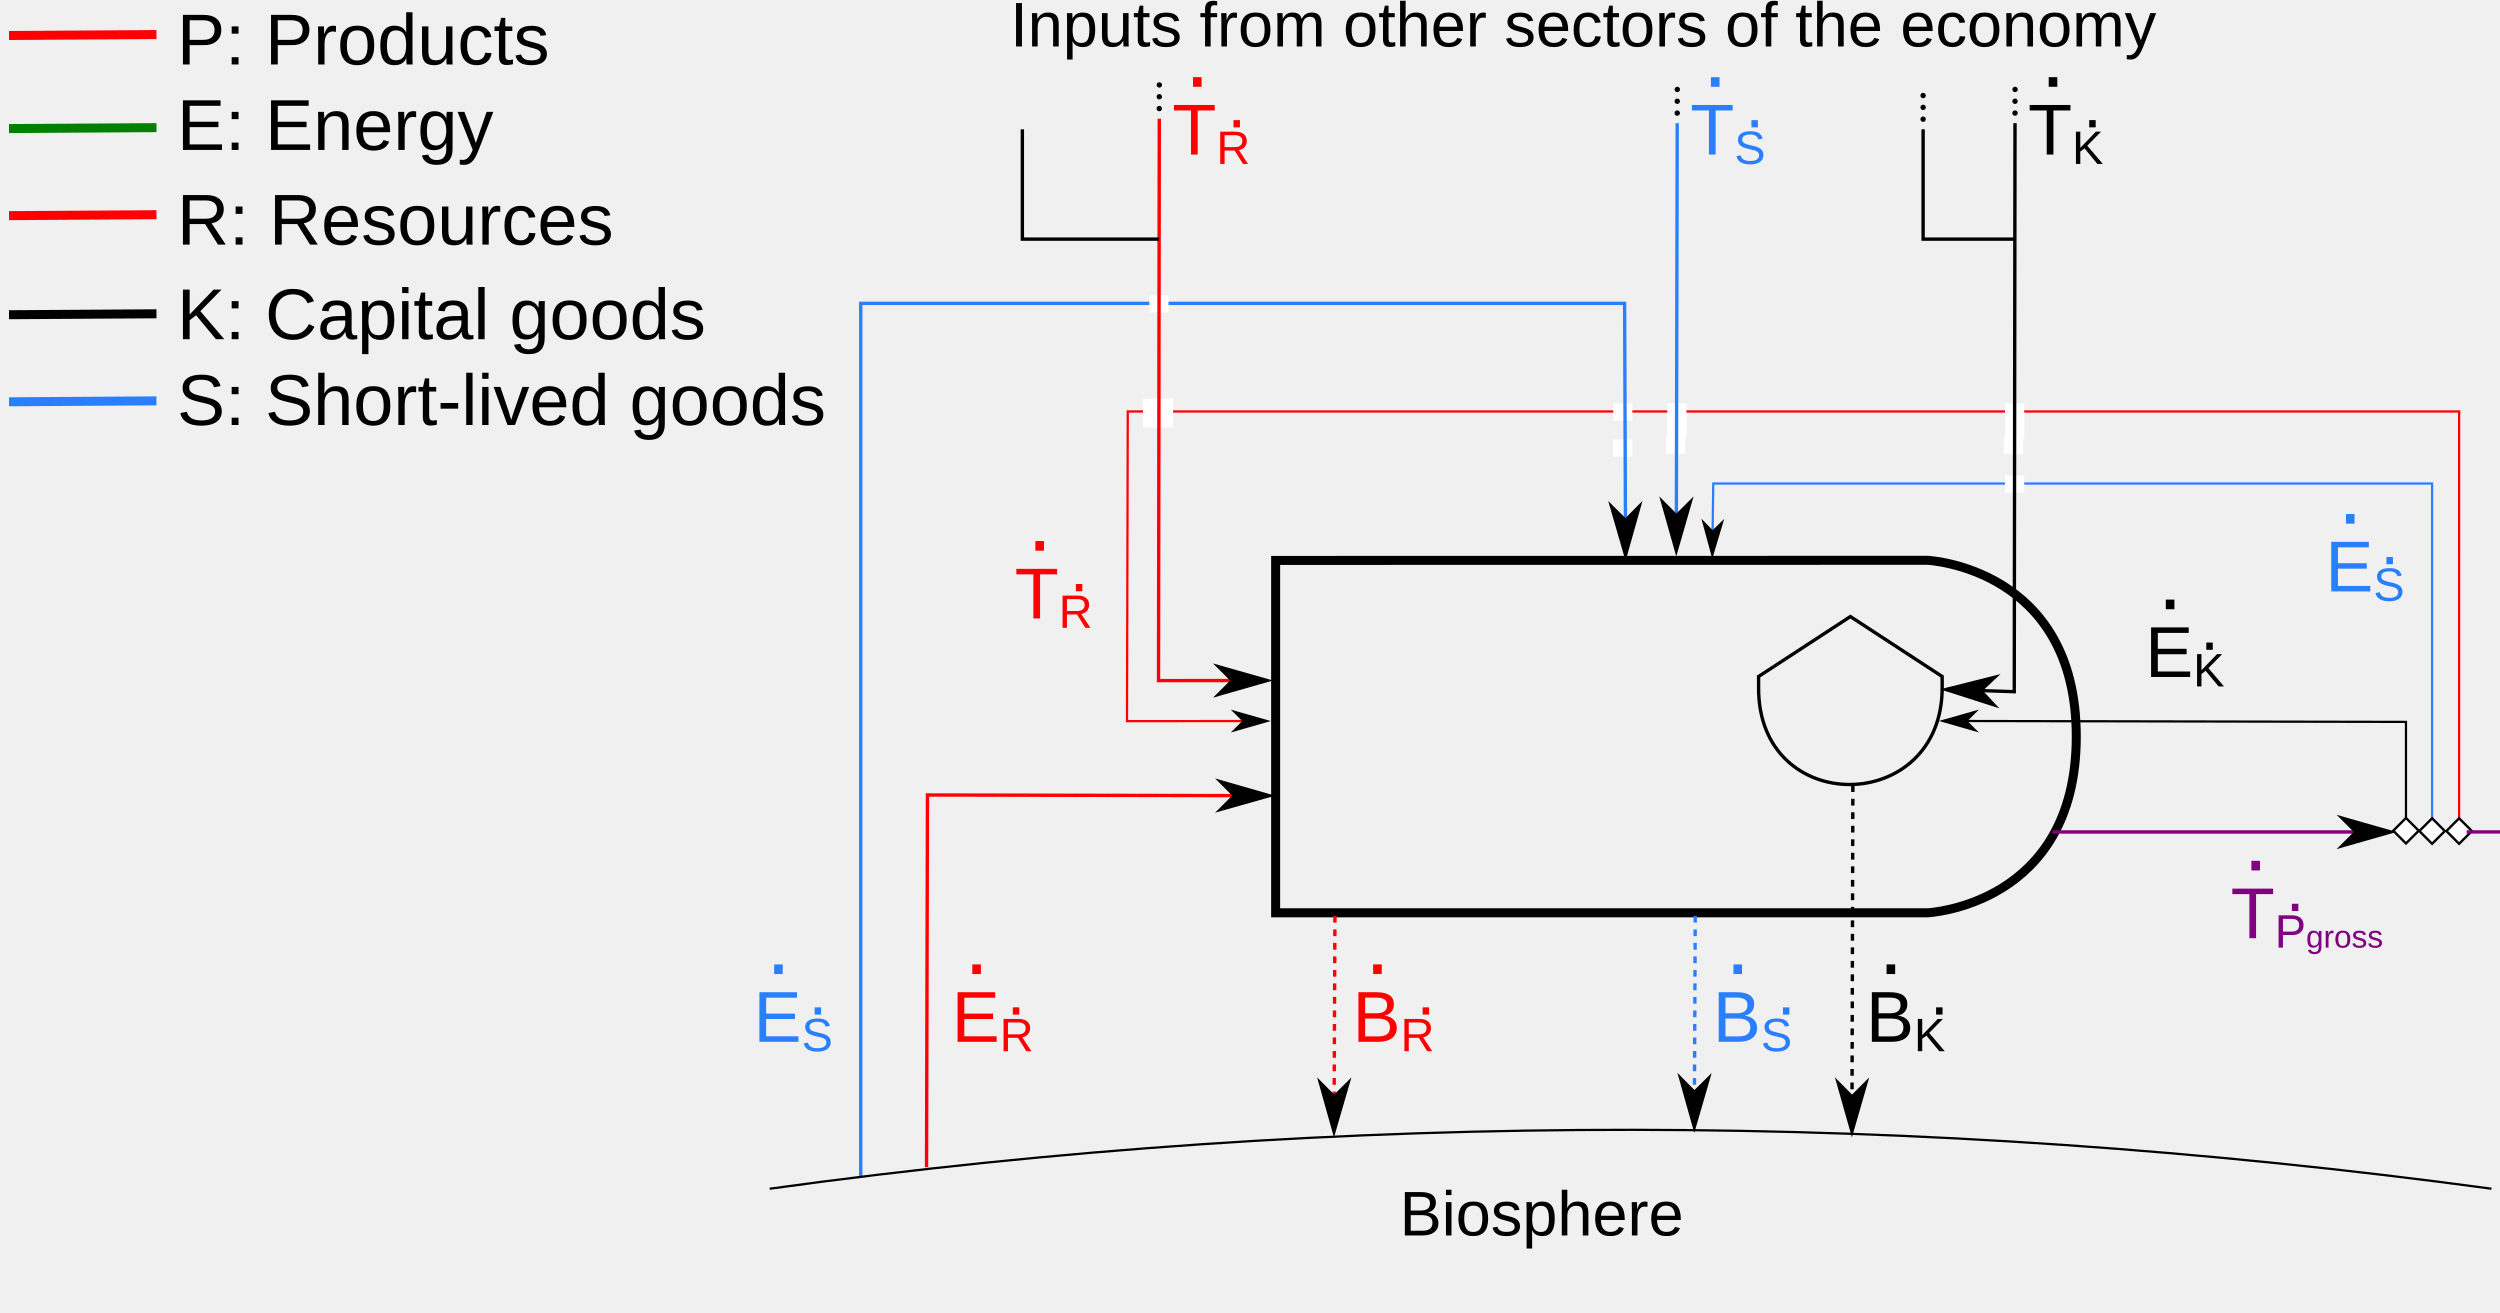
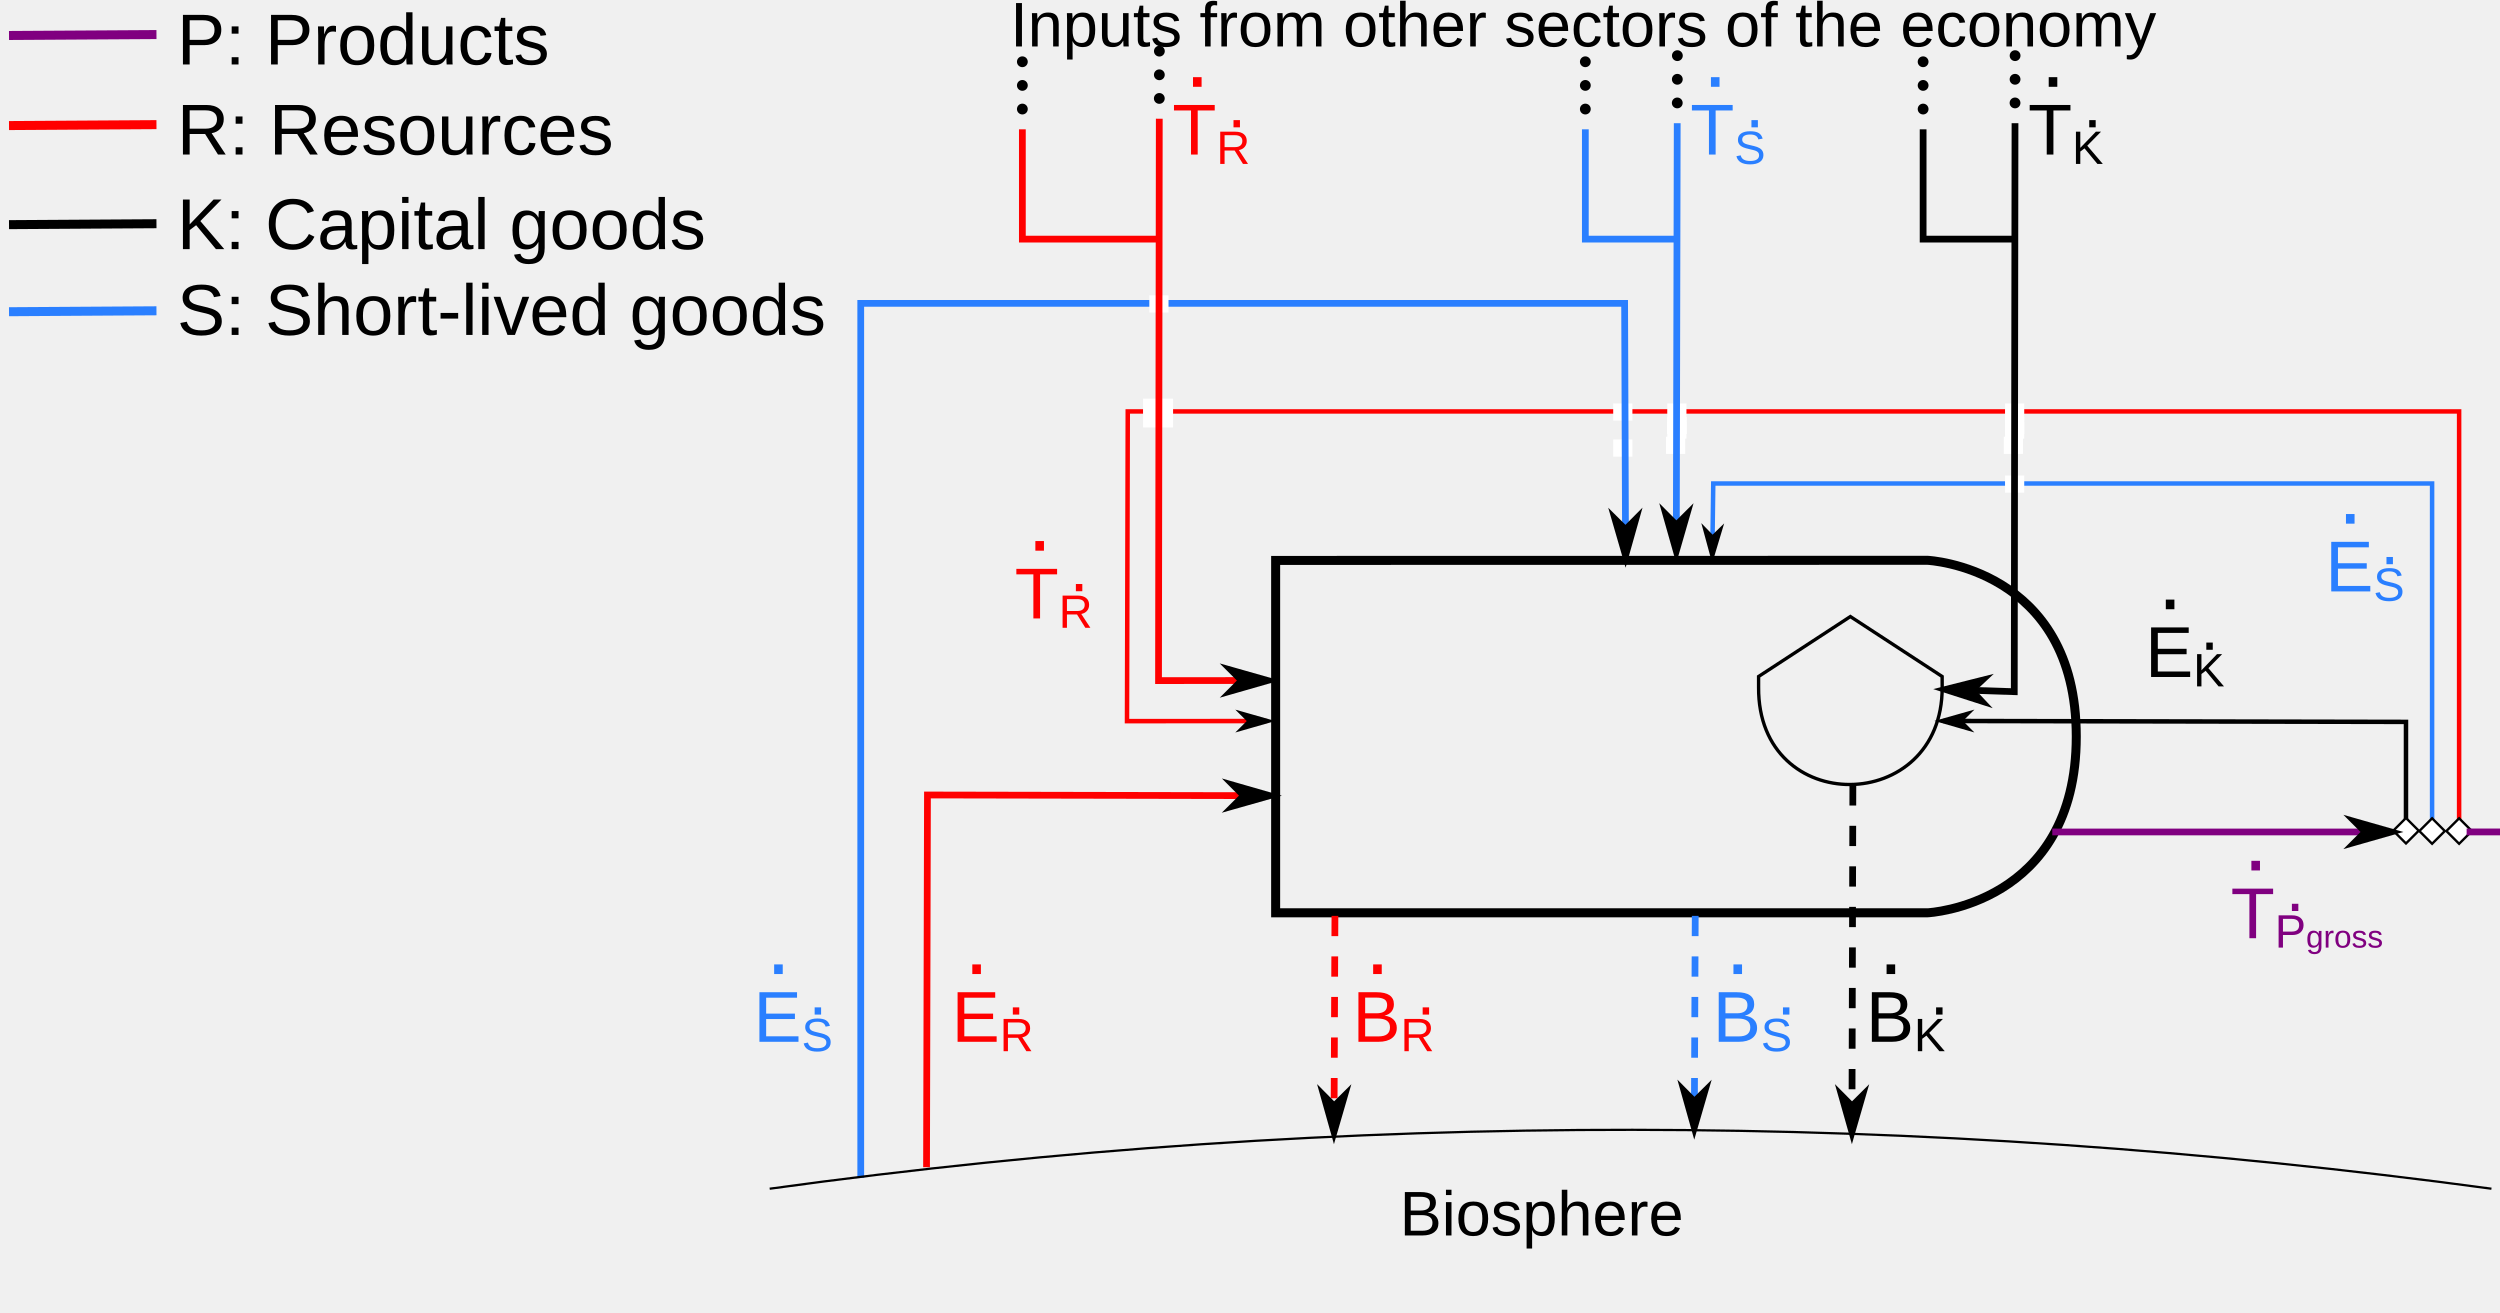
<svg xmlns="http://www.w3.org/2000/svg" width="1110.177" height="582.942" id="svg2" version="1.1">
  <defs id="defs4">
+     <marker orient="auto" refY="0.0" refX="0.0" id="EmptyDiamondM" style="overflow:visible">
+       <path id="path4191" d="M 0,-7.071 L -7.071,0 L 0,7.071 L 7.071,0 L 0,-7.071 z " style="fill-rule:evenodd;fill:#FFFFFF;stroke:#000000;stroke-width:1.0pt;marker-start:none" transform="scale(0.4)" />
+     </marker>
+     <marker orient="auto" refY="0.0" refX="0.0" id="Arrow1Mend" style="overflow:visible;">
+       <path id="path4090" d="M 0.0,0.0 L 5.0,-5.0 L -12.5,0.0 L 5.0,5.0 L 0.0,0.0 z " style="fill-rule:evenodd;stroke:#000000;stroke-width:1.0pt;marker-start:none;" transform="scale(0.4) rotate(180) translate(10,0)" />
+     </marker>
    <marker style="overflow:visible" id="InfiniteLineEnd" refX="0" refY="0" orient="auto">
      <g id="g4287">
        <circle id="circle4289" r="0.8" cy="0" cx="3" />
        <circle id="circle4291" r="0.8" cy="0" cx="6.5" />
        <circle id="circle4293" r="0.8" cy="0" cx="10" />
      </g>
    </marker>
    <marker orient="auto" refY="0" refX="0" id="Arrow2Mend" style="overflow:visible">
      <path id="path3888" style="font-size:12px;fill-rule:evenodd;stroke-width:0.625;stroke-linejoin:round" d="M 8.719,4.034 -2.207,0.016 8.719,-4.002 c -1.745,2.372 -1.735,5.617 -6e-7,8.035 z" transform="scale(-0.6,-0.6)" />
    </marker>
    <marker orient="auto" refY="0" refX="0" id="EmptyDiamondL" style="overflow:visible">
      <path id="path3968" d="M 0,-7.071 -7.071,0 0,7.071 7.071,0 0,-7.071 z" style="fill:#ffffff;fill-rule:evenodd;stroke:#000000;stroke-width:1pt;marker-start:none" transform="scale(0.8,0.8)" />
    </marker>
    <marker style="overflow:visible" id="InfiniteLineStart" refX="0" refY="0" orient="auto">
      <g id="g4034" transform="translate(-13,0)">
        <circle d="M 3.8,0 C 3.8,0.442 3.442,0.8 3,0.8 2.558,0.8 2.2,0.442 2.2,0 c 0,-0.442 0.358,-0.8 0.8,-0.8 0.442,0 0.8,0.358 0.8,0.8 z" id="circle4036" r="0.8" cy="0" cx="3" />
        <circle d="M 7.3,0 C 7.3,0.442 6.942,0.8 6.5,0.8 6.058,0.8 5.7,0.442 5.7,0 c 0,-0.442 0.358,-0.8 0.8,-0.8 0.442,0 0.8,0.358 0.8,0.8 z" id="circle4038" r="0.8" cy="0" cx="6.5" />
        <circle d="M 10.8,0 C 10.8,0.442 10.442,0.8 10,0.8 9.558,0.8 9.2,0.442 9.2,0 c 0,-0.442 0.358,-0.8 0.8,-0.8 0.442,0 0.8,0.358 0.8,0.8 z" id="circle4040" r="0.8" cy="0" cx="10" />
      </g>
    </marker>
    <marker orient="auto" refY="0" refX="0" id="Arrow1Lend" style="overflow:visible">
      <path id="path3792" d="M 0,0 5,-5 -12.5,0 5,5 0,0 z" style="fill-rule:evenodd;stroke:#000000;stroke-width:1pt;marker-start:none" transform="matrix(-0.8,0,0,-0.8,-10,0)" />
    </marker>
    <marker orient="auto" refY="0" refX="0" id="Arrow1Lstart-0" style="overflow:visible">
      <path id="path4143-5" d="M 0,0 5,-5 -12.5,0 5,5 0,0 z" style="fill-rule:evenodd;stroke:#000000;stroke-width:1pt;marker-start:none" transform="matrix(0.8,0,0,0.8,10,0)" />
    </marker>
    <marker orient="auto" refY="0" refX="0" id="Arrow1Lend-7" style="overflow:visible">
      <path id="path4132-0" d="M 0,0 5,-5 -12.5,0 5,5 0,0 z" style="fill-rule:evenodd;stroke:#000000;stroke-width:1pt;marker-start:none" transform="matrix(-0.8,0,0,-0.8,-10,0)" />
    </marker>
    <marker style="overflow:visible" id="InfiniteLineStart-0" refX="0" refY="0" orient="auto">
      <g id="g4065-5" transform="translate(-13,0)">
        <circle d="M 3.8,0 C 3.8,0.442 3.442,0.8 3,0.8 2.558,0.8 2.2,0.442 2.2,0 c 0,-0.442 0.358,-0.8 0.8,-0.8 0.442,0 0.8,0.358 0.8,0.8 z" id="circle4067-6" r="0.8" cy="0" cx="3" />
        <circle d="M 7.3,0 C 7.3,0.442 6.942,0.8 6.5,0.8 6.058,0.8 5.7,0.442 5.7,0 c 0,-0.442 0.358,-0.8 0.8,-0.8 0.442,0 0.8,0.358 0.8,0.8 z" id="circle4069-78" r="0.8" cy="0" cx="6.5" />
        <circle d="M 10.8,0 C 10.8,0.442 10.442,0.8 10,0.8 9.558,0.8 9.2,0.442 9.2,0 c 0,-0.442 0.358,-0.8 0.8,-0.8 0.442,0 0.8,0.358 0.8,0.8 z" id="circle4071-06" r="0.8" cy="0" cx="10" />
      </g>
    </marker>
    <marker orient="auto" refY="0" refX="0" id="EmptyDiamondL-1" style="overflow:visible">
      <path id="path4169" d="M 0,-7.071 -7.071,0 0,7.071 7.071,0 0,-7.071 z" style="fill:#ffffff;fill-rule:evenodd;stroke:#000000;stroke-width:1pt;marker-start:none" transform="scale(0.8,0.8)" />
    </marker>
    <marker orient="auto" refY="0" refX="0" id="Arrow1Lstart-7" style="overflow:visible">
      <path id="path4143-9" d="M 0,0 5,-5 -12.5,0 5,5 0,0 z" style="fill-rule:evenodd;stroke:#000000;stroke-width:1pt;marker-start:none" transform="matrix(0.8,0,0,0.8,10,0)" />
    </marker>
    <marker orient="auto" refY="0" refX="0" id="Arrow1Lend-0" style="overflow:visible">
      <path id="path4132-2" d="M 0,0 5,-5 -12.5,0 5,5 0,0 z" style="fill-rule:evenodd;stroke:#000000;stroke-width:1pt;marker-start:none" transform="matrix(-0.8,0,0,-0.8,-10,0)" />
    </marker>
    <marker style="overflow:visible" id="InfiniteLineStart-3" refX="0" refY="0" orient="auto">
      <g id="g4065-9" transform="translate(-13,0)">
        <circle d="M 3.8,0 C 3.8,0.442 3.442,0.8 3,0.8 2.558,0.8 2.2,0.442 2.2,0 c 0,-0.442 0.358,-0.8 0.8,-0.8 0.442,0 0.8,0.358 0.8,0.8 z" id="circle4067-9" r="0.8" cy="0" cx="3" />
        <circle d="M 7.3,0 C 7.3,0.442 6.942,0.8 6.5,0.8 6.058,0.8 5.7,0.442 5.7,0 c 0,-0.442 0.358,-0.8 0.8,-0.8 0.442,0 0.8,0.358 0.8,0.8 z" id="circle4069-7" r="0.8" cy="0" cx="6.5" />
        <circle d="M 10.8,0 C 10.8,0.442 10.442,0.8 10,0.8 9.558,0.8 9.2,0.442 9.2,0 c 0,-0.442 0.358,-0.8 0.8,-0.8 0.442,0 0.8,0.358 0.8,0.8 z" id="circle4071-0" r="0.8" cy="0" cx="10" />
      </g>
    </marker>
    <marker orient="auto" refY="0" refX="0" id="InfiniteLineStart-7" style="overflow:visible">
      <g transform="translate(-13,0)" id="g4065">
        <circle cx="3" cy="0" r="0.8" id="circle4067" d="M 3.8,0 C 3.8,0.442 3.442,0.8 3,0.8 2.558,0.8 2.2,0.442 2.2,0 c 0,-0.442 0.358,-0.8 0.8,-0.8 0.442,0 0.8,0.358 0.8,0.8 z" />
        <circle cx="6.5" cy="0" r="0.8" id="circle4069" d="M 7.3,0 C 7.3,0.442 6.942,0.8 6.5,0.8 6.058,0.8 5.7,0.442 5.7,0 c 0,-0.442 0.358,-0.8 0.8,-0.8 0.442,0 0.8,0.358 0.8,0.8 z" />
        <circle cx="10" cy="0" r="0.8" id="circle4071" d="M 10.8,0 C 10.8,0.442 10.442,0.8 10,0.8 9.558,0.8 9.2,0.442 9.2,0 c 0,-0.442 0.358,-0.8 0.8,-0.8 0.442,0 0.8,0.358 0.8,0.8 z" />
      </g>
    </marker>
    <marker style="overflow:visible" id="Arrow1Lend-2" refX="0" refY="0" orient="auto">
      <path transform="matrix(-0.8,0,0,-0.8,-10,0)" style="fill-rule:evenodd;stroke:#000000;stroke-width:1pt;marker-start:none" d="M 0,0 5,-5 -12.5,0 5,5 0,0 z" id="path4132" />
    </marker>
    <marker style="overflow:visible" id="Arrow1Lstart" refX="0" refY="0" orient="auto">
      <path transform="matrix(0.8,0,0,0.8,10,0)" style="fill-rule:evenodd;stroke:#000000;stroke-width:1pt;marker-start:none" d="M 0,0 5,-5 -12.5,0 5,5 0,0 z" id="path4143" />
    </marker>
  </defs>
  <g id="layer1" transform="translate(835.1399,-154.6341)">
    <text xml:space="preserve" style="font-size:32px;font-style:normal;font-variant:normal;font-weight:bold;font-stretch:expanded;text-align:start;line-height:125%;letter-spacing:0px;word-spacing:0px;text-anchor:start;fill:#000000;fill-opacity:1;stroke:none;font-family:Engravers MT;-inkscape-font-specification:Engravers MT Bold Expanded" x="292.258" y="107.663" id="text6668" transform="translate(-121.7803,643.7631)">
      <tspan id="tspan6670" x="292.258" y="107.663" />
    </text>
-     <path id="path4734" d="m -831.14,170.394 65.479,-0.414" style="fill:none;stroke:#ff0000;stroke-width:4;stroke-linecap:butt;stroke-linejoin:miter;stroke-opacity:1;marker-start:none;marker-end:none" />
-     <path style="fill:none;stroke:#000000;stroke-width:4;stroke-linecap:butt;stroke-linejoin:miter;stroke-opacity:1;marker-start:none;marker-end:none" d="m -831.14,294.394 65.479,-0.414" id="path4736" />
-     <path style="fill:none;stroke:#008000;stroke-width:4;stroke-linecap:butt;stroke-linejoin:miter;stroke-opacity:1;marker-start:none;marker-end:none" d="m -831.14,211.728 65.479,-0.414" id="path4738" />
-     <path id="path4740" d="m -831.14,333.061 65.479,-0.414" style="fill:none;stroke:#2a7fff;stroke-width:4;stroke-linecap:butt;stroke-linejoin:miter;stroke-opacity:1;marker-start:none;marker-end:none" />
+     <path id="path4734" d="m -831.14,170.394 65.479,-0.414" style="fill:none;stroke:#800080;stroke-width:4;stroke-linecap:butt;stroke-linejoin:miter;stroke-opacity:1;marker-start:none;marker-end:none" />
+     <path style="fill:none;stroke:#000000;stroke-width:4;stroke-linecap:butt;stroke-linejoin:miter;stroke-opacity:1;marker-start:none;marker-end:none" d="m -831.14,254.394 65.479,-0.414" id="path4736" />
+     <path id="path4740" d="m -831.14,293.061 65.479,-0.414" style="fill:none;stroke:#2a7fff;stroke-width:4;stroke-linecap:butt;stroke-linejoin:miter;stroke-opacity:1;marker-start:none;marker-end:none" />
    <text xml:space="preserve" style="font-size:32px;font-style:normal;font-variant:normal;font-weight:normal;font-stretch:normal;text-align:start;line-height:125%;letter-spacing:0px;word-spacing:0px;text-anchor:start;fill:#000000;fill-opacity:1;stroke:none;font-family:Arial;-inkscape-font-specification:Arial" x="-756.526" y="183.267" id="text5894">
      <tspan id="tspan5896" x="-756.526" y="183.267">P: Products</tspan>
    </text>
-     <text id="text5898" y="221.202" x="-756.526" style="font-size:32px;font-style:normal;font-variant:normal;font-weight:normal;font-stretch:normal;text-align:start;line-height:125%;letter-spacing:0px;word-spacing:0px;text-anchor:start;fill:#000000;fill-opacity:1;stroke:none;font-family:Arial;-inkscape-font-specification:Arial" xml:space="preserve">
-       <tspan y="221.202" x="-756.526" id="tspan5900">E: Energy</tspan>
-     </text>
-     <text xml:space="preserve" style="font-size:32px;font-style:normal;font-variant:normal;font-weight:normal;font-stretch:normal;text-align:start;line-height:125%;letter-spacing:0px;word-spacing:0px;text-anchor:start;fill:#000000;fill-opacity:1;stroke:none;font-family:Arial;-inkscape-font-specification:Arial" x="-756.526" y="343.357" id="text5902">
-       <tspan id="tspan5904" x="-756.526" y="343.357">S: Short-lived goods</tspan>
-     </text>
-     <text id="text5906" y="305.267" x="-756.526" style="font-size:32px;font-style:normal;font-variant:normal;font-weight:normal;font-stretch:normal;text-align:start;line-height:125%;letter-spacing:0px;word-spacing:0px;text-anchor:start;fill:#000000;fill-opacity:1;stroke:none;font-family:Arial;-inkscape-font-specification:Arial" xml:space="preserve">
-       <tspan y="305.267" x="-756.526" id="tspan5908">K: Capital goods</tspan>
+     <text xml:space="preserve" style="font-size:32px;font-style:normal;font-variant:normal;font-weight:normal;font-stretch:normal;text-align:start;line-height:125%;letter-spacing:0px;word-spacing:0px;text-anchor:start;fill:#000000;fill-opacity:1;stroke:none;font-family:Arial;-inkscape-font-specification:Arial" x="-756.526" y="303.357" id="text5902">
+       <tspan id="tspan5904" x="-756.526" y="303.357">S: Short-lived goods</tspan>
+     </text>
+     <text id="text5906" y="265.267" x="-756.526" style="font-size:32px;font-style:normal;font-variant:normal;font-weight:normal;font-stretch:normal;text-align:start;line-height:125%;letter-spacing:0px;word-spacing:0px;text-anchor:start;fill:#000000;fill-opacity:1;stroke:none;font-family:Arial;-inkscape-font-specification:Arial" xml:space="preserve">
+       <tspan y="265.267" x="-756.526" id="tspan5908">K: Capital goods</tspan>
    </text>
    <path id="path6782" d="m -268.666,403.498 0,156.485 289.541,0 c 0,0 66,-3.206 66,-78.265 0,-75.059 -66,-78.265 -66,-78.265 z" style="fill:none;stroke:#000000;stroke-width:4;stroke-linecap:butt;stroke-linejoin:miter;stroke-opacity:1" />
    <path style="fill:none;stroke:#000000;stroke-width:1.5;stroke-linecap:butt;stroke-linejoin:miter;stroke-opacity:1" d="m 27.306,455.046 -40.754,-26.62 -40.754,26.62 0,4.778 c -0.431,58.107 81.709,57.06 81.531,0 z" id="path6784" />
-     <path id="path6786" d="m -423.691,672.966 0.409,-165.304 151.459,0.31" style="fill:none;stroke:#ff0000;stroke-width:1.5;stroke-linecap:butt;stroke-linejoin:miter;stroke-opacity:1;marker-start:none;marker-end:url(#Arrow1Lend)" />
-     <path id="path6796" d="m -242.335,561.347 -0.414,95.479" style="fill:none;stroke:#ff0000;stroke-width:1.5;stroke-linecap:butt;stroke-linejoin:miter;stroke-opacity:1;marker-start:none;marker-end:url(#Arrow1Lend);stroke-miterlimit:4;stroke-dasharray:3,3;stroke-dashoffset:0" />
-     <path style="fill:none;stroke:#000000;stroke-width:1.5;stroke-linecap:butt;stroke-linejoin:miter;stroke-opacity:1;marker-start:none;marker-end:url(#Arrow1Lend);stroke-miterlimit:4;stroke-dasharray:3,3;stroke-dashoffset:0" d="m -12.335,503.347 -0.414,153.479" id="path6806" />
-     <path style="fill:none;stroke:#2a7fff;stroke-width:1px;stroke-linecap:butt;stroke-linejoin:miter;stroke-opacity:1;marker-start:url(#EmptyDiamondL);marker-end:url(#Arrow1Lend)" d="m 244.88,523.677 0.005,-154.33 -319.219,0 -0.414,31.479" id="path6820" />
-     <path style="fill:none;stroke:#000000;stroke-width:1px;stroke-linecap:butt;stroke-linejoin:miter;stroke-opacity:1;marker-start:url(#EmptyDiamondL);marker-end:url(#Arrow1Lend)" d="m 233.286,523.531 0,-48.325 -205.479,-0.414" id="path6822" />
-     <path id="path6824" d="m 76.221,524.076 150,0.009" style="fill:none;stroke:#800080;stroke-width:1.5;stroke-linecap:butt;stroke-linejoin:miter;stroke-opacity:1;marker-end:url(#Arrow1Lend)" />
+     <path id="path6786" d="m -423.691,672.966 0.409,-165.304 151.459,0.31" style="fill:none;stroke:#ff0000;stroke-width:3;stroke-linecap:butt;stroke-linejoin:miter;stroke-opacity:1;marker-start:none;marker-end:url(#Arrow1Mend)" />
+     <path id="path6796" d="m -242.335,561.347 -0.414,95.479" style="fill:none;stroke:#ff0000;stroke-width:3;stroke-linecap:butt;stroke-linejoin:miter;stroke-opacity:1;marker-start:none;marker-end:url(#Arrow1Mend);stroke-miterlimit:4;stroke-dasharray:9,9;stroke-dashoffset:0" />
+     <path style="fill:none;stroke:#000000;stroke-width:3;stroke-linecap:butt;stroke-linejoin:miter;stroke-opacity:1;marker-start:none;marker-end:url(#Arrow1Mend);stroke-miterlimit:4;stroke-dasharray:9,9;stroke-dashoffset:0" d="m -12.335,503.347 -0.414,153.479" id="path6806" />
+     <path style="fill:none;stroke:#2a7fff;stroke-width:2;stroke-linecap:butt;stroke-linejoin:miter;stroke-opacity:1;marker-start:url(#EmptyDiamondM);marker-end:url(#Arrow1Mend)" d="m 244.88,523.677 0.005,-154.33 -319.219,0 -0.414,31.479" id="path6820" />
+     <path style="fill:none;stroke:#000000;stroke-width:2;stroke-linecap:butt;stroke-linejoin:miter;stroke-opacity:1;marker-start:url(#EmptyDiamondM);marker-end:url(#Arrow1Mend)" d="m 233.286,523.531 0,-48.325 -205.479,-0.414" id="path6822" />
+     <path id="path6824" d="m 76.221,524.076 150,0.009" style="fill:none;stroke:#800080;stroke-width:3;stroke-linecap:butt;stroke-linejoin:miter;stroke-opacity:1;marker-end:url(#Arrow1Mend)" />
    <rect y="365.793" x="55.239" height="7.626" width="8.523" id="rect6828" style="fill:#ffffff;fill-opacity:1;stroke:none" />
    <rect style="fill:#ffffff;fill-opacity:1;stroke:none" id="rect6830" width="8.523" height="7.626" x="54.683" y="348.572" />
    <rect style="fill:#ffffff;fill-opacity:1;stroke:none" id="rect6832" width="8.523" height="7.626" x="55.239" y="339.793" />
    <rect y="341.793" x="55.239" height="7.626" width="8.523" id="rect6834" style="fill:#ffffff;fill-opacity:1;stroke:none" />
    <rect y="339.793" x="-94.761" height="7.626" width="8.523" id="rect6836" style="fill:#ffffff;fill-opacity:1;stroke:none" />
    <rect style="fill:#ffffff;fill-opacity:1;stroke:none" id="rect6838" width="8.523" height="7.626" x="-94.761" y="341.793" />
-     <path id="path6848" d="m -82.335,561.347 -0.414,93.479" style="fill:none;stroke:#2a7fff;stroke-width:1.5;stroke-linecap:butt;stroke-linejoin:miter;stroke-opacity:1;marker-start:none;marker-end:url(#Arrow1Lend);stroke-miterlimit:4;stroke-dasharray:3,3;stroke-dashoffset:0" />
-     <path style="fill:none;stroke:#ff0000;stroke-width:1px;stroke-linecap:butt;stroke-linejoin:miter;stroke-opacity:1;marker-start:url(#EmptyDiamondL);marker-end:url(#Arrow1Lend)" d="m 256.88,523.677 0.005,-186.33 -591.219,0 -0.338,137.528 61.924,-0.049" id="path6850" />
+     <path id="path6848" d="m -82.335,561.347 -0.414,93.479" style="fill:none;stroke:#2a7fff;stroke-width:3;stroke-linecap:butt;stroke-linejoin:miter;stroke-opacity:1;marker-start:none;marker-end:url(#Arrow1Mend);stroke-miterlimit:4;stroke-dasharray:9,9;stroke-dashoffset:0" />
+     <path style="fill:none;stroke:#ff0000;stroke-width:2;stroke-linecap:butt;stroke-linejoin:miter;stroke-opacity:1;marker-start:url(#EmptyDiamondM);marker-end:url(#Arrow1Mend)" d="m 256.88,523.677 0.005,-186.33 -591.219,0 -0.338,137.528 61.924,-0.049" id="path6850" />
    <rect style="fill:#ffffff;fill-opacity:1;stroke:none" id="rect6852" width="13.338" height="12.782" x="-327.548" y="331.666" />
    <rect y="333.793" x="55.239" height="7.626" width="8.523" id="rect6854" style="fill:#ffffff;fill-opacity:1;stroke:none" />
    <rect y="348.572" x="-95.317" height="7.626" width="8.523" id="rect6860" style="fill:#ffffff;fill-opacity:1;stroke:none" />
    <rect y="339.793" x="-94.761" height="7.626" width="8.523" id="rect6862" style="fill:#ffffff;fill-opacity:1;stroke:none" />
    <rect style="fill:#ffffff;fill-opacity:1;stroke:none" id="rect6866" width="8.523" height="7.626" x="-94.761" y="333.793" />
-     <path style="fill:none;stroke:#2a7fff;stroke-width:1.5;stroke-linecap:butt;stroke-linejoin:miter;stroke-opacity:1;marker-start:url(#InfiniteLineStart-7);marker-end:url(#Arrow1Lend)" d="m -90.334,209.347 -0.414,189.479" id="path9595" />
-     <path id="path9819" d="M 59.666,209.347 59.333,461.79 29.252,460.826" style="fill:none;stroke:#000000;stroke-width:1.5;stroke-linecap:butt;stroke-linejoin:miter;stroke-opacity:1;marker-start:url(#InfiniteLineStart-7);marker-end:url(#Arrow1Lend)" />
+     <path style="fill:none;stroke:#2a7fff;stroke-width:3;stroke-linecap:butt;stroke-linejoin:miter;stroke-opacity:1;marker-start:url(#InfiniteLineStart-7);marker-end:url(#Arrow1Mend)" d="m -90.334,209.347 -0.414,189.479" id="path9595" />
+     <path id="path9819" d="M 59.666,209.347 59.333,461.79 29.252,460.826" style="fill:none;stroke:#000000;stroke-width:3;stroke-linecap:butt;stroke-linejoin:miter;stroke-opacity:1;marker-start:url(#InfiniteLineStart-7);marker-end:url(#Arrow1Mend)" />
    <rect y="333.793" x="-118.761" height="7.626" width="8.523" id="rect4711" style="fill:#ffffff;fill-opacity:1;stroke:none" />
    <rect style="fill:#ffffff;fill-opacity:1;stroke:none" id="rect4713" width="8.523" height="7.626" x="-118.761" y="349.793" />
-     <path id="path4703" d="m -452.907,677.677 -0.005,-388.33 339.219,0 0.414,111.479" style="fill:none;stroke:#2a7fff;stroke-width:1.5;stroke-linecap:butt;stroke-linejoin:miter;stroke-opacity:1;marker-start:none;marker-end:url(#Arrow1Lend)" />
+     <path id="path4703" d="m -452.907,677.677 -0.005,-388.33 339.219,0 0.414,111.479" style="fill:none;stroke:#2a7fff;stroke-width:3;stroke-linecap:butt;stroke-linejoin:miter;stroke-opacity:1;marker-start:none;marker-end:url(#Arrow1Mend)" />
    <rect y="285.793" x="-324.761" height="7.626" width="8.523" id="rect4717" style="fill:#ffffff;fill-opacity:1;stroke:none" />
-     <path style="fill:none;stroke:#ff0000;stroke-width:1.5;stroke-linecap:butt;stroke-linejoin:miter;stroke-opacity:1;marker-start:url(#InfiniteLineStart-7);marker-end:url(#Arrow1Lend)" d="m -320.334,207.347 -0.338,249.528 47.924,-0.049" id="path9583" />
+     <path style="fill:none;stroke:#ff0000;stroke-width:3;stroke-linecap:butt;stroke-linejoin:miter;stroke-opacity:1;marker-start:url(#InfiniteLineStart-7);marker-end:url(#Arrow1Mend)" d="m -320.334,207.347 -0.338,249.528 47.924,-0.049" id="path9583" />
    <text id="text4961" y="703.267" x="-131.094" style="font-size:28px;font-style:normal;font-variant:normal;font-weight:normal;font-stretch:normal;text-align:start;line-height:125%;letter-spacing:0px;word-spacing:0px;text-anchor:start;fill:#000000;fill-opacity:1;stroke:none;font-family:Arial;-inkscape-font-specification:Arial" xml:space="preserve">
      <tspan y="703.267" x="-131.094" id="tspan4963" style="text-align:center;text-anchor:middle">Biosphere</tspan>
    </text>
    <text id="text4965" y="175.267" x="-386.526" style="font-size:28px;font-style:normal;font-variant:normal;font-weight:normal;font-stretch:normal;text-align:start;line-height:125%;letter-spacing:0px;word-spacing:0px;text-anchor:start;fill:#000000;fill-opacity:1;stroke:none;font-family:Arial;-inkscape-font-specification:Arial" xml:space="preserve">
      <tspan y="175.267" x="-386.526" id="tspan4967">Inputs from other sectors of the economy</tspan>
    </text>
    <path style="fill:none;stroke:#000000;stroke-width:1px;stroke-linecap:butt;stroke-linejoin:miter;stroke-opacity:1" d="m 341.788,527.876 c 256.212,-35.344 510.705,-34.403 764.592,0" id="path3079" transform="translate(-835.1399,154.6341)" />
    <text id="text3075" y="223.267" x="-314.526" style="font-size:32px;font-style:normal;font-variant:normal;font-weight:normal;font-stretch:normal;text-align:start;line-height:125%;letter-spacing:0px;word-spacing:0px;text-anchor:start;fill:#ff0000;fill-opacity:1;stroke:none;font-family:Arial;-inkscape-font-specification:Arial" xml:space="preserve">
      <tspan y="223.267" x="-314.526" id="tspan3077">T<tspan style="font-size:65.001%;baseline-shift:sub;fill:#ff0000" id="tspan3079">R</tspan>
      </tspan>
    </text>
    <text id="text3087" y="223.267" x="-84.526" style="font-size:32px;font-style:normal;font-variant:normal;font-weight:normal;font-stretch:normal;text-align:start;line-height:125%;letter-spacing:0px;word-spacing:0px;text-anchor:start;fill:#2a7fff;fill-opacity:1;stroke:none;font-family:Arial;-inkscape-font-specification:Arial" xml:space="preserve">
      <tspan y="223.267" x="-84.526" id="tspan3089">T<tspan style="font-size:65.001%;baseline-shift:sub;fill:#2a7fff" id="tspan3091">S</tspan>
      </tspan>
    </text>
    <text xml:space="preserve" style="font-size:32px;font-style:normal;font-variant:normal;font-weight:normal;font-stretch:normal;text-align:start;line-height:125%;letter-spacing:0px;word-spacing:0px;text-anchor:start;fill:#000000;fill-opacity:1;stroke:none;font-family:Arial;-inkscape-font-specification:Arial" x="65.474" y="223.267" id="text3093">
      <tspan id="tspan3095" x="65.474" y="223.267">T<tspan id="tspan3097" style="font-size:65.001%;baseline-shift:sub">K</tspan>
      </tspan>
    </text>
    <text xml:space="preserve" style="font-size:40px;font-style:normal;font-variant:normal;font-weight:normal;font-stretch:normal;text-align:start;line-height:125%;letter-spacing:0px;word-spacing:0px;text-anchor:start;fill:#ff0000;fill-opacity:1;stroke:none;font-family:Arial;-inkscape-font-specification:Arial" x="-309.02" y="193.179" id="text3088">
      <tspan id="tspan3090" x="-309.02" y="193.179">.</tspan>
    </text>
    <text xml:space="preserve" style="font-size:40px;font-style:normal;font-variant:normal;font-weight:normal;font-stretch:normal;text-align:start;line-height:125%;letter-spacing:0px;word-spacing:0px;text-anchor:start;fill:#2a7fff;fill-opacity:1;stroke:none;font-family:Arial;-inkscape-font-specification:Arial" x="-79.02" y="193.179" id="text3096">
      <tspan id="tspan3098" x="-79.02" y="193.179">.</tspan>
    </text>
    <text id="text3100" y="193.179" x="70.98" style="font-size:40px;font-style:normal;font-variant:normal;font-weight:normal;font-stretch:normal;text-align:start;line-height:125%;letter-spacing:0px;word-spacing:0px;text-anchor:start;fill:#000000;fill-opacity:1;stroke:none;font-family:Arial;-inkscape-font-specification:Arial" xml:space="preserve">
      <tspan y="193.179" x="70.98" id="tspan3102">.</tspan>
    </text>
    <text id="text3095" y="571.267" x="155.474" style="font-size:32px;font-style:normal;font-variant:normal;font-weight:normal;font-stretch:normal;text-align:start;line-height:125%;letter-spacing:0px;word-spacing:0px;text-anchor:start;fill:#800080;fill-opacity:1;stroke:none;font-family:Arial;-inkscape-font-specification:Arial" xml:space="preserve">
      <tspan y="571.267" x="155.474" id="tspan3099">T<tspan style="font-size:65.001%;baseline-shift:sub;fill:#800080" id="tspan3101">P<tspan style="font-size:14px" id="tspan3183">gross</tspan>
        </tspan>
      </tspan>
    </text>
    <text xml:space="preserve" style="font-size:40px;font-style:normal;font-variant:normal;font-weight:normal;font-stretch:normal;text-align:start;line-height:125%;letter-spacing:0px;word-spacing:0px;text-anchor:start;fill:#800080;fill-opacity:1;stroke:none;font-family:Arial;-inkscape-font-specification:Arial" x="160.98" y="541.179" id="text3103">
      <tspan id="tspan3105" x="160.98" y="541.179">.</tspan>
    </text>
    <text xml:space="preserve" style="font-size:32px;font-style:normal;font-variant:normal;font-weight:normal;font-stretch:normal;text-align:start;line-height:125%;letter-spacing:0px;word-spacing:0px;text-anchor:start;fill:#ff0000;fill-opacity:1;stroke:none;font-family:Arial;-inkscape-font-specification:Arial" x="-234.526" y="617.267" id="text3107">
      <tspan id="tspan3109" x="-234.526" y="617.267">B<tspan id="tspan3111" style="font-size:65.001%;baseline-shift:sub;fill:#ff0000">R</tspan>
      </tspan>
    </text>
    <text xml:space="preserve" style="font-size:32px;font-style:normal;font-variant:normal;font-weight:normal;font-stretch:normal;text-align:start;line-height:125%;letter-spacing:0px;word-spacing:0px;text-anchor:start;fill:#2a7fff;fill-opacity:1;stroke:none;font-family:Arial;-inkscape-font-specification:Arial" x="-74.526" y="617.267" id="text3113">
      <tspan id="tspan3115" x="-74.526" y="617.267">B<tspan id="tspan3117" style="font-size:65.001%;baseline-shift:sub;fill:#2a7fff">S</tspan>
      </tspan>
    </text>
    <text id="text3119" y="617.267" x="-6.526" style="font-size:32px;font-style:normal;font-variant:normal;font-weight:normal;font-stretch:normal;text-align:start;line-height:125%;letter-spacing:0px;word-spacing:0px;text-anchor:start;fill:#000000;fill-opacity:1;stroke:none;font-family:Arial;-inkscape-font-specification:Arial" xml:space="preserve">
      <tspan y="617.267" x="-6.526" id="tspan3121">B<tspan style="font-size:65.001%;baseline-shift:sub" id="tspan3123">K</tspan>
      </tspan>
    </text>
    <text id="text3125" y="587.179" x="-229.02" style="font-size:40px;font-style:normal;font-variant:normal;font-weight:normal;font-stretch:normal;text-align:start;line-height:125%;letter-spacing:0px;word-spacing:0px;text-anchor:start;fill:#ff0000;fill-opacity:1;stroke:none;font-family:Arial;-inkscape-font-specification:Arial" xml:space="preserve">
      <tspan y="587.179" x="-229.02" id="tspan3127">.</tspan>
    </text>
    <text id="text3129" y="587.179" x="-69.02" style="font-size:40px;font-style:normal;font-variant:normal;font-weight:normal;font-stretch:normal;text-align:start;line-height:125%;letter-spacing:0px;word-spacing:0px;text-anchor:start;fill:#2a7fff;fill-opacity:1;stroke:none;font-family:Arial;-inkscape-font-specification:Arial" xml:space="preserve">
      <tspan y="587.179" x="-69.02" id="tspan3131">.</tspan>
    </text>
    <text xml:space="preserve" style="font-size:40px;font-style:normal;font-variant:normal;font-weight:normal;font-stretch:normal;text-align:start;line-height:125%;letter-spacing:0px;word-spacing:0px;text-anchor:start;fill:#000000;fill-opacity:1;stroke:none;font-family:Arial;-inkscape-font-specification:Arial" x="-1.02" y="587.179" id="text3133">
      <tspan id="tspan3135" x="-1.02" y="587.179">.</tspan>
    </text>
    <text id="text3105" y="211.179" x="-290.109" style="font-size:29.971px;font-style:normal;font-variant:normal;font-weight:normal;font-stretch:normal;text-align:start;line-height:125%;letter-spacing:0px;word-spacing:0px;text-anchor:start;fill:#ff0000;fill-opacity:1;stroke:none;font-family:Arial;-inkscape-font-specification:Arial" xml:space="preserve">
      <tspan y="211.179" x="-290.109" id="tspan3107">.</tspan>
    </text>
    <text xml:space="preserve" style="font-size:29.971px;font-style:normal;font-variant:normal;font-weight:normal;font-stretch:normal;text-align:start;line-height:125%;letter-spacing:0px;word-spacing:0px;text-anchor:start;fill:#2a7fff;fill-opacity:1;stroke:none;font-family:Arial;-inkscape-font-specification:Arial" x="-60.109" y="211.179" id="text3109">
      <tspan id="tspan3112" x="-60.109" y="211.179">.</tspan>
    </text>
    <text id="text3114" y="211.179" x="89.891" style="font-size:29.971px;font-style:normal;font-variant:normal;font-weight:normal;font-stretch:normal;text-align:start;line-height:125%;letter-spacing:0px;word-spacing:0px;text-anchor:start;fill:#000000;fill-opacity:1;stroke:none;font-family:Arial;-inkscape-font-specification:Arial" xml:space="preserve">
      <tspan y="211.179" x="89.891" id="tspan3116">.</tspan>
    </text>
    <text xml:space="preserve" style="font-size:29.971px;font-style:normal;font-variant:normal;font-weight:normal;font-stretch:normal;text-align:start;line-height:125%;letter-spacing:0px;word-spacing:0px;text-anchor:start;fill:#800080;fill-opacity:1;stroke:none;font-family:Arial;-inkscape-font-specification:Arial" x="179.891" y="559.179" id="text3118">
      <tspan id="tspan3120" x="179.891" y="559.179">.</tspan>
    </text>
    <text xml:space="preserve" style="font-size:29.971px;font-style:normal;font-variant:normal;font-weight:normal;font-stretch:normal;text-align:start;line-height:125%;letter-spacing:0px;word-spacing:0px;text-anchor:start;fill:#000000;fill-opacity:1;stroke:none;font-family:Arial;-inkscape-font-specification:Arial" x="21.891" y="605.179" id="text3122">
      <tspan id="tspan3124" x="21.891" y="605.179">.</tspan>
    </text>
    <text id="text3126" y="605.179" x="-46.109" style="font-size:29.971px;font-style:normal;font-variant:normal;font-weight:normal;font-stretch:normal;text-align:start;line-height:125%;letter-spacing:0px;word-spacing:0px;text-anchor:start;fill:#2a7fff;fill-opacity:1;stroke:none;font-family:Arial;-inkscape-font-specification:Arial" xml:space="preserve">
      <tspan y="605.179" x="-46.109" id="tspan3128">.</tspan>
    </text>
    <text xml:space="preserve" style="font-size:29.971px;font-style:normal;font-variant:normal;font-weight:normal;font-stretch:normal;text-align:start;line-height:125%;letter-spacing:0px;word-spacing:0px;text-anchor:start;fill:#ff0000;fill-opacity:1;stroke:none;font-family:Arial;-inkscape-font-specification:Arial" x="-206.109" y="605.179" id="text3130">
      <tspan id="tspan3132" x="-206.109" y="605.179">.</tspan>
    </text>
    <text xml:space="preserve" style="font-size:32px;font-style:normal;font-variant:normal;font-weight:normal;font-stretch:normal;text-align:start;line-height:125%;letter-spacing:0px;word-spacing:0px;text-anchor:start;fill:#ff0000;fill-opacity:1;stroke:none;font-family:Arial;-inkscape-font-specification:Arial" x="-384.526" y="429.267" id="text3134">
      <tspan id="tspan3136" x="-384.526" y="429.267">T<tspan id="tspan3138" style="font-size:65.001%;baseline-shift:sub;fill:#ff0000">R</tspan>
      </tspan>
    </text>
    <text id="text3140" y="399.179" x="-379.02" style="font-size:40px;font-style:normal;font-variant:normal;font-weight:normal;font-stretch:normal;text-align:start;line-height:125%;letter-spacing:0px;word-spacing:0px;text-anchor:start;fill:#ff0000;fill-opacity:1;stroke:none;font-family:Arial;-inkscape-font-specification:Arial" xml:space="preserve">
      <tspan y="399.179" x="-379.02" id="tspan3142">.</tspan>
    </text>
    <text xml:space="preserve" style="font-size:29.971px;font-style:normal;font-variant:normal;font-weight:normal;font-stretch:normal;text-align:start;line-height:125%;letter-spacing:0px;word-spacing:0px;text-anchor:start;fill:#ff0000;fill-opacity:1;stroke:none;font-family:Arial;-inkscape-font-specification:Arial" x="-360.109" y="417.179" id="text3144">
      <tspan id="tspan3146" x="-360.109" y="417.179">.</tspan>
    </text>
    <text id="text3148" y="617.267" x="-412.526" style="font-size:32px;font-style:normal;font-variant:normal;font-weight:normal;font-stretch:normal;text-align:start;line-height:125%;letter-spacing:0px;word-spacing:0px;text-anchor:start;fill:#ff0000;fill-opacity:1;stroke:none;font-family:Arial;-inkscape-font-specification:Arial" xml:space="preserve">
      <tspan y="617.267" x="-412.526" id="tspan3150">E<tspan style="font-size:65.001%;baseline-shift:sub;fill:#ff0000" id="tspan3152">R</tspan>
      </tspan>
    </text>
    <text xml:space="preserve" style="font-size:40px;font-style:normal;font-variant:normal;font-weight:normal;font-stretch:normal;text-align:start;line-height:125%;letter-spacing:0px;word-spacing:0px;text-anchor:start;fill:#ff0000;fill-opacity:1;stroke:none;font-family:Arial;-inkscape-font-specification:Arial" x="-407.02" y="587.179" id="text3154">
      <tspan id="tspan3156" x="-407.02" y="587.179">.</tspan>
    </text>
    <text id="text3158" y="605.179" x="-388.109" style="font-size:29.971px;font-style:normal;font-variant:normal;font-weight:normal;font-stretch:normal;text-align:start;line-height:125%;letter-spacing:0px;word-spacing:0px;text-anchor:start;fill:#ff0000;fill-opacity:1;stroke:none;font-family:Arial;-inkscape-font-specification:Arial" xml:space="preserve">
      <tspan y="605.179" x="-388.109" id="tspan3160">.</tspan>
    </text>
    <text xml:space="preserve" style="font-size:32px;font-style:normal;font-variant:normal;font-weight:normal;font-stretch:normal;text-align:start;line-height:125%;letter-spacing:0px;word-spacing:0px;text-anchor:start;fill:#2a7fff;fill-opacity:1;stroke:none;font-family:Arial;-inkscape-font-specification:Arial" x="-500.526" y="617.267" id="text3162">
      <tspan id="tspan3164" x="-500.526" y="617.267">E<tspan id="tspan3166" style="font-size:65.001%;baseline-shift:sub;fill:#2a7fff">S</tspan>
      </tspan>
    </text>
    <text id="text3168" y="587.179" x="-495.02" style="font-size:40px;font-style:normal;font-variant:normal;font-weight:normal;font-stretch:normal;text-align:start;line-height:125%;letter-spacing:0px;word-spacing:0px;text-anchor:start;fill:#2a7fff;fill-opacity:1;stroke:none;font-family:Arial;-inkscape-font-specification:Arial" xml:space="preserve">
      <tspan y="587.179" x="-495.02" id="tspan3170">.</tspan>
    </text>
    <text id="text3172" y="605.179" x="-476.109" style="font-size:29.971px;font-style:normal;font-variant:normal;font-weight:normal;font-stretch:normal;text-align:start;line-height:125%;letter-spacing:0px;word-spacing:0px;text-anchor:start;fill:#2a7fff;fill-opacity:1;stroke:none;font-family:Arial;-inkscape-font-specification:Arial" xml:space="preserve">
      <tspan y="605.179" x="-476.109" id="tspan3174">.</tspan>
    </text>
    <text id="text3176" y="417.267" x="197.474" style="font-size:32px;font-style:normal;font-variant:normal;font-weight:normal;font-stretch:normal;text-align:start;line-height:125%;letter-spacing:0px;word-spacing:0px;text-anchor:start;fill:#2a7fff;fill-opacity:1;stroke:none;font-family:Arial;-inkscape-font-specification:Arial" xml:space="preserve">
      <tspan y="417.267" x="197.474" id="tspan3178">E<tspan style="font-size:65.001%;baseline-shift:sub;fill:#2a7fff" id="tspan3180">S</tspan>
      </tspan>
    </text>
    <text xml:space="preserve" style="font-size:40px;font-style:normal;font-variant:normal;font-weight:normal;font-stretch:normal;text-align:start;line-height:125%;letter-spacing:0px;word-spacing:0px;text-anchor:start;fill:#2a7fff;fill-opacity:1;stroke:none;font-family:Arial;-inkscape-font-specification:Arial" x="202.98" y="387.179" id="text3182">
      <tspan id="tspan3184" x="202.98" y="387.179">.</tspan>
    </text>
    <text xml:space="preserve" style="font-size:29.971px;font-style:normal;font-variant:normal;font-weight:normal;font-stretch:normal;text-align:start;line-height:125%;letter-spacing:0px;word-spacing:0px;text-anchor:start;fill:#2a7fff;fill-opacity:1;stroke:none;font-family:Arial;-inkscape-font-specification:Arial" x="221.891" y="405.179" id="text3186">
      <tspan id="tspan3188" x="221.891" y="405.179">.</tspan>
    </text>
    <text id="text3190" y="455.267" x="117.474" style="font-size:32px;font-style:normal;font-variant:normal;font-weight:normal;font-stretch:normal;text-align:start;line-height:125%;letter-spacing:0px;word-spacing:0px;text-anchor:start;fill:#000000;fill-opacity:1;stroke:none;font-family:Arial;-inkscape-font-specification:Arial" xml:space="preserve">
      <tspan y="455.267" x="117.474" id="tspan3192">E<tspan style="font-size:65.001%;baseline-shift:sub" id="tspan3194">K</tspan>
      </tspan>
    </text>
    <text xml:space="preserve" style="font-size:40px;font-style:normal;font-variant:normal;font-weight:normal;font-stretch:normal;text-align:start;line-height:125%;letter-spacing:0px;word-spacing:0px;text-anchor:start;fill:#000000;fill-opacity:1;stroke:none;font-family:Arial;-inkscape-font-specification:Arial" x="122.98" y="425.179" id="text3196">
      <tspan id="tspan3198" x="122.98" y="425.179">.</tspan>
    </text>
    <text xml:space="preserve" style="font-size:29.971px;font-style:normal;font-variant:normal;font-weight:normal;font-stretch:normal;text-align:start;line-height:125%;letter-spacing:0px;word-spacing:0px;text-anchor:start;fill:#000000;fill-opacity:1;stroke:none;font-family:Arial;-inkscape-font-specification:Arial" x="141.891" y="443.179" id="text3200">
      <tspan id="tspan3202" x="141.891" y="443.179">.</tspan>
    </text>
-     <path style="fill:none;stroke:#000000;stroke-width:1.5;stroke-linecap:butt;stroke-linejoin:miter;stroke-opacity:1" d="m 514.679,106.186 -60.678,0 0,-48.759" id="path3156" transform="translate(-835.1399,154.6341)" />
-     <path id="path3158" d="m 59.539,260.821 -40.678,0 0,-48.759" style="fill:none;stroke:#000000;stroke-width:1.5;stroke-linecap:butt;stroke-linejoin:miter;stroke-opacity:1;marker-end:url(#InfiniteLineEnd)" />
-     <path style="fill:none;stroke:#800080;stroke-width:1.5;stroke-linecap:butt;stroke-linejoin:miter;stroke-opacity:1;marker-end:url(#Arrow1Lend)" d="m 260.221,524.076 150,0.009" id="path3161" />
+     <path style="fill:none;stroke:#ff0000;stroke-width:3;stroke-linecap:butt;stroke-linejoin:miter;stroke-opacity:1;marker-end:url(#InfiniteLineEnd)" d="m 514.679,106.186 -60.678,0 0,-48.759" id="path3156" transform="translate(-835.1399,154.6341)" />
+     <path id="path3158" d="m 59.539,260.821 -40.678,0 0,-48.759" style="fill:none;stroke:#000000;stroke-width:3;stroke-linecap:butt;stroke-linejoin:miter;stroke-opacity:1;marker-end:url(#InfiniteLineEnd)" />
+     <path style="fill:none;stroke:#800080;stroke-width:3;stroke-linecap:butt;stroke-linejoin:miter;stroke-opacity:1;marker-end:url(#Arrow1Mend)" d="m 260.221,524.076 150,0.009" id="path3161" />
    <text xml:space="preserve" style="font-size:32px;font-style:normal;font-variant:normal;font-weight:normal;font-stretch:normal;text-align:start;line-height:125%;letter-spacing:0px;word-spacing:0px;text-anchor:start;fill:#800080;fill-opacity:1;stroke:none;font-family:Arial;-inkscape-font-specification:Arial" x="339.474" y="571.267" id="text3163">
      <tspan id="tspan3165" x="339.474" y="571.267">E<tspan id="tspan3167" style="font-size:65.001%;baseline-shift:sub;fill:#800080">P</tspan>
      </tspan>
    </text>
    <text id="text3169" y="541.179" x="344.98" style="font-size:40px;font-style:normal;font-variant:normal;font-weight:normal;font-stretch:normal;text-align:start;line-height:125%;letter-spacing:0px;word-spacing:0px;text-anchor:start;fill:#800080;fill-opacity:1;stroke:none;font-family:Arial;-inkscape-font-specification:Arial" xml:space="preserve">
      <tspan y="541.179" x="344.98" id="tspan3171">.</tspan>
    </text>
    <text id="text3173" y="559.179" x="363.891" style="font-size:29.971px;font-style:normal;font-variant:normal;font-weight:normal;font-stretch:normal;text-align:start;line-height:125%;letter-spacing:0px;word-spacing:0px;text-anchor:start;fill:#800080;fill-opacity:1;stroke:none;font-family:Arial;-inkscape-font-specification:Arial" xml:space="preserve">
      <tspan y="559.179" x="363.891" id="tspan3175">.</tspan>
    </text>
-     <path style="fill:none;stroke:#ff0000;stroke-width:4;stroke-linecap:butt;stroke-linejoin:miter;stroke-opacity:1;marker-start:none;marker-end:none" d="m -831.14,250.394 65.479,-0.414" id="path3177" />
-     <text id="text3179" y="263.267" x="-756.526" style="font-size:32px;font-style:normal;font-variant:normal;font-weight:normal;font-stretch:normal;text-align:start;line-height:125%;letter-spacing:0px;word-spacing:0px;text-anchor:start;fill:#000000;fill-opacity:1;stroke:none;font-family:Arial;-inkscape-font-specification:Arial" xml:space="preserve">
-       <tspan y="263.267" x="-756.526" id="tspan3181">R: Resources</tspan>
-     </text>
+     <path style="fill:none;stroke:#ff0000;stroke-width:4;stroke-linecap:butt;stroke-linejoin:miter;stroke-opacity:1;marker-start:none;marker-end:none" d="m -831.14,210.394 65.479,-0.414" id="path3177" />
+     <text id="text3179" y="223.267" x="-756.526" style="font-size:32px;font-style:normal;font-variant:normal;font-weight:normal;font-stretch:normal;text-align:start;line-height:125%;letter-spacing:0px;word-spacing:0px;text-anchor:start;fill:#000000;fill-opacity:1;stroke:none;font-family:Arial;-inkscape-font-specification:Arial" xml:space="preserve">
+       <tspan y="223.267" x="-756.526" id="tspan3181">R: Resources</tspan>
+     </text>
+     <path style="fill:none;stroke:#2a7fff;stroke-width:3;stroke-linecap:butt;stroke-linejoin:miter;stroke-opacity:1;marker-end:url(#InfiniteLineEnd)" d="m -90.461,260.821 -40.678,0 0,-48.759" id="path3173" />
  </g>
</svg>
